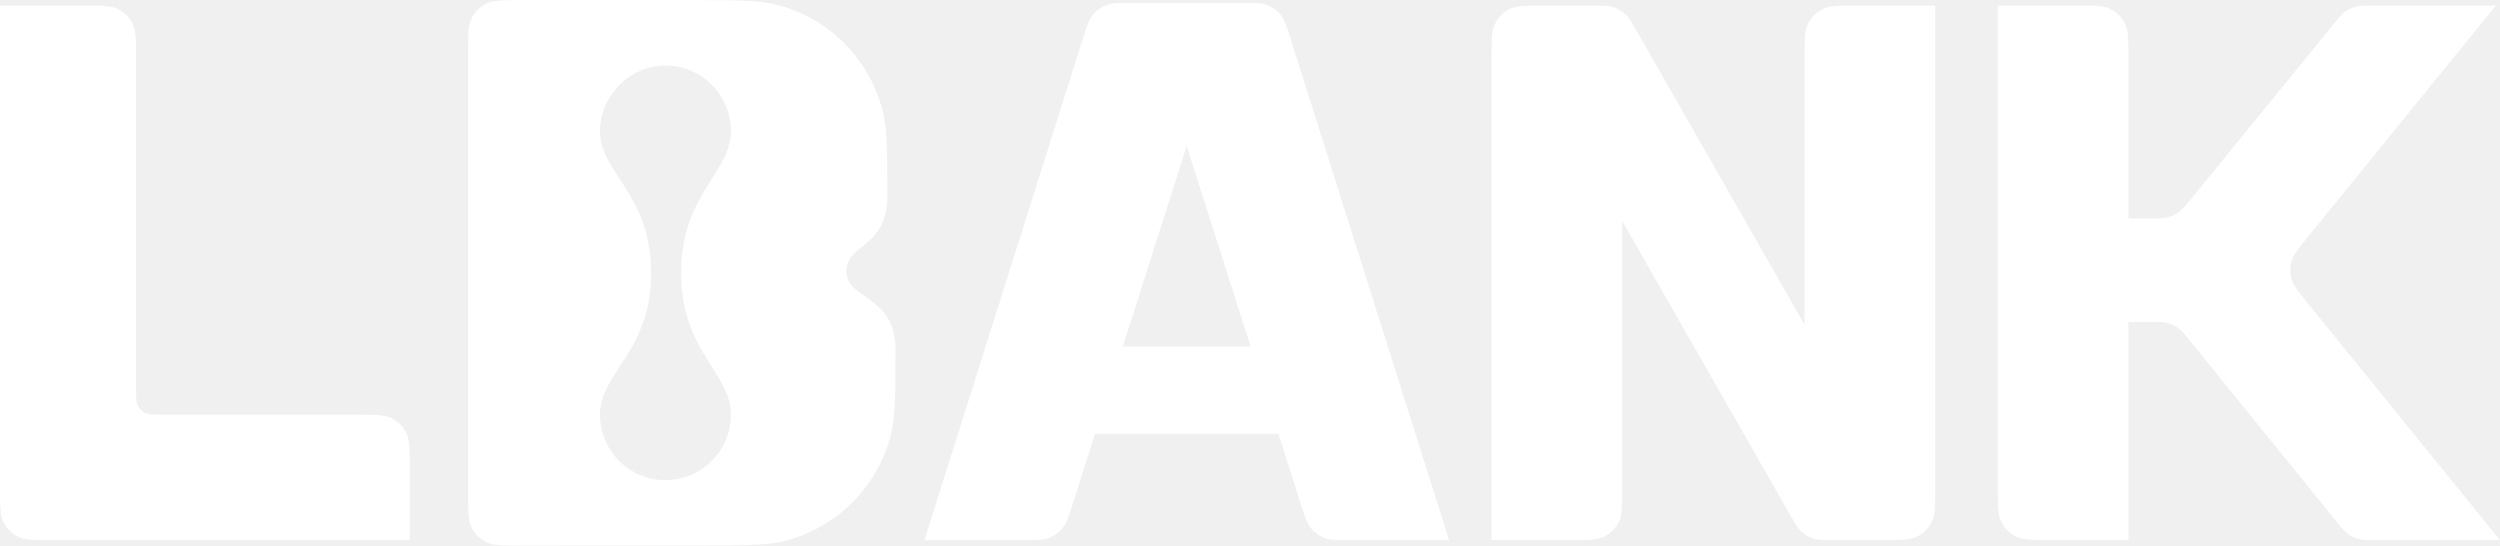
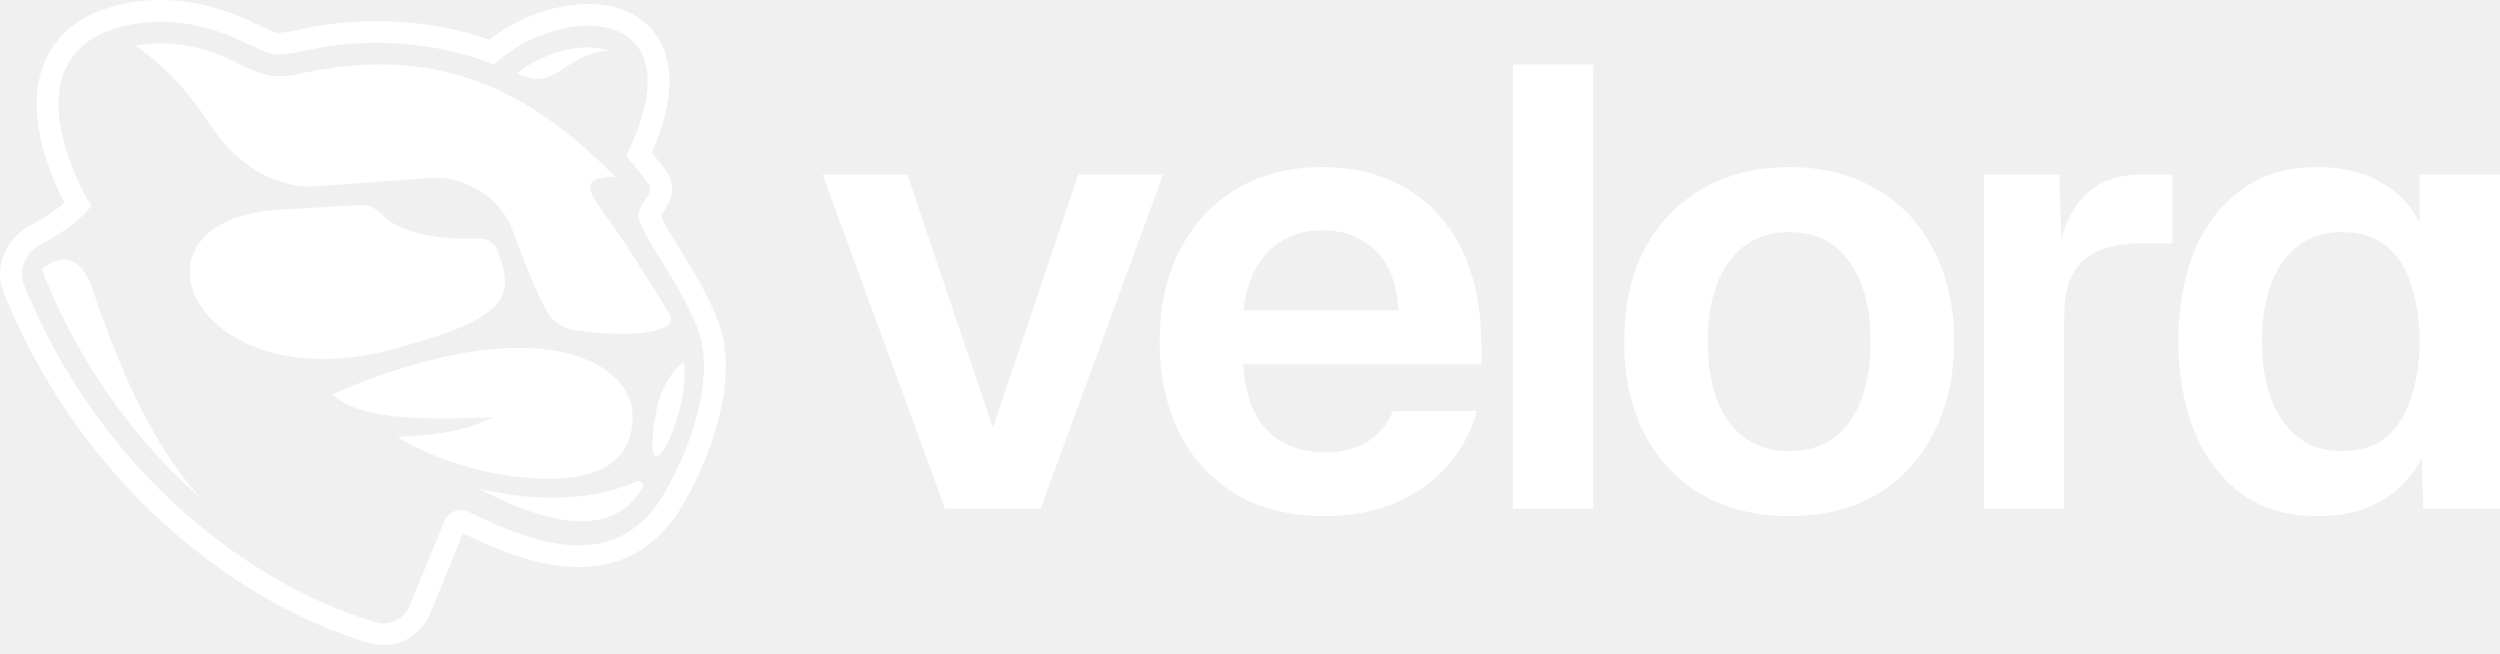
- <svg xmlns="http://www.w3.org/2000/svg" width="73.3" height="16" viewBox="0 0 220 48" fill="none">
-   <path fill-rule="evenodd" clip-rule="evenodd" d="M41.509 46.428C41.196 45.812 41.196 45.005 41.196 43.392V4.608C41.196 2.995 41.196 2.189 41.509 1.573C41.785 1.031 42.224 0.59 42.765 0.314C43.38 0 44.185 0 45.795 0H60.837C64.846 0 66.851 0 68.496 0.442C72.959 1.64 76.446 5.133 77.642 9.606C78.082 11.254 78.082 13.263 78.082 17.28V17.28C78.082 19.896 76.9 20.854 75.892 21.67C75.143 22.277 74.49 22.806 74.49 23.881C74.49 24.939 75.251 25.469 76.133 26.082C77.351 26.93 78.801 27.938 78.801 30.721C78.801 34.731 78.801 36.736 78.362 38.382C77.167 42.858 73.679 46.354 69.213 47.552C67.571 47.993 65.57 47.994 61.567 47.995L45.796 48H45.796C44.186 48.001 43.381 48.001 42.766 47.687C42.225 47.411 41.785 46.97 41.509 46.428ZM96.364 38.161L94.403 44.315C94.036 45.467 93.853 46.043 93.503 46.469C93.195 46.846 92.796 47.138 92.344 47.318C91.833 47.521 91.229 47.521 90.022 47.521H81.35L95.27 3.458C95.635 2.302 95.817 1.724 96.167 1.296C96.475 0.918 96.874 0.625 97.327 0.445C97.84 0.24 98.444 0.24 99.654 0.24H109.206C110.416 0.24 111.021 0.24 111.533 0.445C111.986 0.625 112.385 0.918 112.693 1.296C113.043 1.724 113.225 2.301 113.59 3.457L127.518 47.521H118.841C117.634 47.521 117.031 47.521 116.519 47.318C116.068 47.138 115.669 46.846 115.36 46.469C115.011 46.043 114.827 45.467 114.46 44.315L112.499 38.161H96.364ZM98.81 30.481H110.052L104.43 12.84L98.81 30.481ZM4.599 47.521C2.989 47.521 2.184 47.521 1.569 47.208C1.029 46.931 0.589 46.491 0.313 45.949C0 45.333 0 44.526 0 42.913V0.48H7.375C8.985 0.48 9.79 0.48 10.405 0.794C10.945 1.07 11.385 1.511 11.661 2.053C11.974 2.669 11.974 3.475 11.974 5.088V34.177C11.974 34.983 11.974 35.387 12.131 35.695C12.268 35.966 12.488 36.186 12.759 36.324C13.066 36.481 13.469 36.481 14.273 36.481H31.456C33.066 36.481 33.871 36.481 34.486 36.795C35.026 37.071 35.466 37.512 35.742 38.054C36.055 38.67 36.055 39.476 36.055 41.089V47.521H4.599ZM131.257 5.088C131.257 3.475 131.257 2.669 131.57 2.053C131.845 1.511 132.285 1.07 132.826 0.794C133.441 0.48 134.246 0.48 135.855 0.48H140.088C141.059 0.48 141.544 0.48 141.979 0.622C142.363 0.747 142.716 0.953 143.016 1.225C143.355 1.532 143.596 1.954 144.079 2.798L158.802 28.561V5.088C158.802 3.475 158.802 2.669 159.115 2.053C159.391 1.511 159.83 1.07 160.371 0.794C160.986 0.48 161.791 0.48 163.401 0.48H170.299V42.906C170.299 44.518 170.299 45.323 169.986 45.939C169.711 46.481 169.272 46.921 168.731 47.198C168.117 47.512 167.313 47.513 165.705 47.514L161.471 47.519C160.499 47.52 160.013 47.52 159.578 47.378C159.193 47.253 158.839 47.048 158.539 46.776C158.2 46.468 157.958 46.046 157.475 45.2L142.754 19.441V42.913C142.754 44.526 142.754 45.333 142.44 45.949C142.165 46.491 141.725 46.931 141.184 47.208C140.569 47.521 139.765 47.521 138.155 47.521H131.257V5.088ZM182.706 0.48H175.808V42.901C175.808 44.514 175.808 45.321 176.121 45.937C176.397 46.479 176.837 46.919 177.377 47.196C177.992 47.509 178.797 47.509 180.407 47.509H187.305V28.321H189.187C189.991 28.321 190.394 28.321 190.766 28.423C191.095 28.513 191.406 28.661 191.683 28.861C191.997 29.086 192.25 29.399 192.757 30.025L205.551 45.818C206.058 46.443 206.312 46.756 206.625 46.982C206.902 47.181 207.213 47.329 207.543 47.42C207.915 47.521 208.317 47.521 209.122 47.521H220L203.079 26.67C202.238 25.633 201.817 25.114 201.656 24.538C201.514 24.03 201.514 23.492 201.656 22.984C201.818 22.408 202.239 21.89 203.08 20.854L219.633 0.48H208.872C208.071 0.48 207.671 0.48 207.3 0.581C206.972 0.671 206.662 0.818 206.385 1.016C206.072 1.239 205.819 1.55 205.312 2.172L192.801 17.509C192.294 18.131 192.04 18.441 191.728 18.665C191.451 18.863 191.141 19.01 190.813 19.099C190.442 19.201 190.041 19.201 189.24 19.201H187.305V5.088C187.305 3.475 187.305 2.669 186.992 2.053C186.716 1.511 186.277 1.07 185.736 0.794C185.121 0.48 184.316 0.48 182.706 0.48ZM62.636 15.74C63.538 14.32 64.32 13.091 64.32 11.52C64.32 8.339 61.741 5.76 58.559 5.76C55.378 5.76 52.799 8.46 52.799 11.52C52.799 13.091 53.602 14.32 54.529 15.74C55.798 17.681 57.299 19.98 57.299 24.001C57.299 28.021 55.798 30.32 54.529 32.262C53.602 33.681 52.799 34.91 52.799 36.481C52.799 39.662 55.378 42.241 58.559 42.241C61.741 42.241 64.32 39.662 64.32 36.481C64.32 34.91 63.538 33.681 62.636 32.262C61.401 30.32 59.94 28.021 59.94 24.001C59.94 19.98 61.401 17.681 62.636 15.74Z" fill="#ffffff" />
+ <svg width="130" height="34" viewBox="0 0 130 34" fill="none" id="svg-1142851739_8391">
+   <path d="M78.667 26.448V3.354H82.849V26.448H78.667Z" fill="white" />
+   <path fill-rule="evenodd" clip-rule="evenodd" d="M64.322 25.732C65.607 26.469 67.121 26.838 68.864 26.838C70.867 26.838 72.566 26.35 73.96 25.374C75.375 24.399 76.322 23.067 76.801 21.377H72.429C72.177 22.012 71.772 22.52 71.216 22.902C70.606 23.314 69.833 23.52 68.896 23.52C67.655 23.52 66.653 23.141 65.891 22.382C65.15 21.601 64.736 20.452 64.649 18.934H77.031V17.991C77.031 16.039 76.694 14.37 76.018 12.982C75.343 11.594 74.374 10.531 73.111 9.794C71.869 9.057 70.421 8.688 68.766 8.688C67.067 8.688 65.575 9.068 64.29 9.827C63.026 10.586 62.046 11.648 61.349 13.014C60.652 14.359 60.304 15.942 60.304 17.763C60.304 19.585 60.652 21.178 61.349 22.544C62.046 23.911 63.037 24.973 64.322 25.732ZM72.719 16.137H64.649C64.823 14.792 65.27 13.762 65.989 13.047C66.729 12.331 67.655 11.973 68.766 11.973C69.876 11.973 70.791 12.32 71.51 13.014C72.229 13.687 72.632 14.727 72.719 16.137Z" fill="white" />
+   <path d="M42.774 9.079L49.145 26.448H54.111L60.482 9.079H56.071L51.628 22.252L47.185 9.079H42.774Z" fill="white" />
+   <path fill-rule="evenodd" clip-rule="evenodd" d="M88.511 25.732C89.818 26.469 91.332 26.838 93.052 26.838C94.773 26.838 96.276 26.469 97.561 25.732C98.846 24.973 99.837 23.911 100.534 22.544C101.253 21.178 101.612 19.585 101.612 17.763C101.612 15.92 101.253 14.326 100.534 12.982C99.837 11.616 98.846 10.564 97.561 9.827C96.276 9.068 94.773 8.688 93.052 8.688C91.332 8.688 89.818 9.068 88.511 9.827C87.226 10.564 86.224 11.616 85.505 12.982C84.808 14.326 84.46 15.92 84.46 17.763C84.46 19.585 84.808 21.178 85.505 22.544C86.224 23.911 87.226 24.973 88.511 25.732ZM96.156 21.959C95.437 22.956 94.403 23.455 93.052 23.455C91.702 23.455 90.656 22.956 89.916 21.959C89.175 20.962 88.805 19.563 88.805 17.763C88.805 15.985 89.175 14.597 89.916 13.6C90.656 12.581 91.702 12.071 93.052 12.071C94.403 12.071 95.437 12.581 96.156 13.6C96.897 14.597 97.267 15.985 97.267 17.763C97.267 19.563 96.897 20.962 96.156 21.959Z" fill="white" />
+   <path d="M103.158 9.079H107.079L107.192 12.409C107.47 11.456 107.857 10.726 108.353 10.217C109.093 9.458 110.095 9.079 111.359 9.079H112.959V12.657H111.326C110.433 12.657 109.692 12.787 109.104 13.047C108.516 13.307 108.07 13.719 107.765 14.283C107.482 14.825 107.34 15.54 107.34 16.43V26.448H103.158V9.079Z" fill="white" />
+   <path fill-rule="evenodd" clip-rule="evenodd" d="M116.507 25.634C117.574 26.437 118.903 26.838 120.493 26.838C121.495 26.838 122.377 26.686 123.139 26.383C123.923 26.057 124.577 25.602 125.099 25.017C125.426 24.665 125.702 24.27 125.927 23.832L126.014 26.448H130V9.079H125.818V11.551C125.339 10.64 124.642 9.935 123.727 9.436C122.834 8.938 121.756 8.688 120.493 8.688C118.903 8.688 117.563 9.1 116.474 9.924C115.407 10.727 114.601 11.811 114.057 13.177C113.534 14.543 113.273 16.072 113.273 17.763C113.273 19.454 113.545 20.994 114.089 22.382C114.634 23.748 115.44 24.832 116.507 25.634ZM124.119 22.707C123.553 23.206 122.769 23.455 121.767 23.455C120.83 23.455 120.046 23.195 119.415 22.675C118.805 22.154 118.347 21.46 118.043 20.593C117.759 19.704 117.618 18.761 117.618 17.763C117.618 16.701 117.759 15.746 118.043 14.901C118.347 14.034 118.805 13.35 119.415 12.852C120.046 12.331 120.83 12.071 121.767 12.071C122.747 12.071 123.531 12.32 124.119 12.819C124.707 13.318 125.132 14.001 125.393 14.868C125.677 15.714 125.818 16.679 125.818 17.763C125.818 18.782 125.677 19.736 125.393 20.625C125.132 21.493 124.707 22.187 124.119 22.707Z" fill="white" />
+   <path fill-rule="evenodd" clip-rule="evenodd" d="M4.747 10.72C4.747 10.72 0.607 4.081 5.23 1.763C8.162 0.486 11.133 1.402 12.678 2.193C12.852 2.272 13.005 2.343 13.142 2.407C14.177 2.888 14.312 2.951 15.757 2.649C19.329 1.841 23.023 2.261 25.679 3.363C29.014 0.185 36.498 0.036 32.56 8.12C32.56 8.12 33.299 8.947 33.764 9.622C33.888 9.897 33.719 10.148 33.534 10.419C33.323 10.731 33.092 11.071 33.264 11.51C33.519 12.166 33.921 12.807 34.384 13.545C34.966 14.473 35.644 15.554 36.242 17.005C37.316 19.607 35.805 23.632 34.353 25.968C31.866 29.793 27.748 28.269 24.37 26.621C23.893 26.388 23.315 26.601 23.114 27.09L21.316 31.471C21.03 32.165 20.294 32.572 19.567 32.365C14.446 30.913 5.743 25.789 1.252 14.825C0.921 14.017 1.356 13.106 2.134 12.701C2.998 12.252 4.058 11.579 4.747 10.72ZM33.894 7.937C34.14 8.232 34.451 8.621 34.702 8.985L34.76 9.069L34.801 9.161C35.035 9.68 34.94 10.159 34.801 10.487C34.701 10.723 34.544 10.952 34.466 11.065C34.456 11.081 34.446 11.094 34.439 11.105C34.408 11.151 34.385 11.188 34.369 11.215C34.585 11.728 34.911 12.25 35.353 12.956C35.411 13.049 35.471 13.145 35.533 13.244C36.081 14.123 36.721 15.189 37.294 16.578C37.968 18.212 37.793 20.156 37.344 21.87C36.888 23.615 36.098 25.309 35.32 26.56L35.314 26.57L35.308 26.58C34.586 27.69 33.708 28.465 32.704 28.935C31.706 29.403 30.653 29.536 29.625 29.472C27.697 29.353 25.728 28.53 24.077 27.734L22.368 31.896C21.89 33.061 20.602 33.832 19.255 33.45C13.848 31.916 4.84 26.579 0.199 15.249C-0.394 13.803 0.414 12.322 1.606 11.702C2.205 11.391 2.841 10.996 3.352 10.543C3.287 10.418 3.218 10.28 3.147 10.131C2.81 9.429 2.402 8.447 2.148 7.366C1.897 6.297 1.777 5.042 2.108 3.842C2.453 2.594 3.268 1.483 4.717 0.757L4.745 0.743L4.773 0.731C8.138 -0.735 11.477 0.316 13.174 1.178C13.367 1.266 13.514 1.335 13.641 1.393C13.78 1.458 13.893 1.511 14.014 1.564C14.218 1.653 14.312 1.681 14.377 1.694C14.497 1.717 14.673 1.723 15.513 1.547C19.024 0.755 22.651 1.071 25.451 2.066C26.324 1.38 27.352 0.862 28.384 0.55C29.633 0.173 31.008 0.064 32.196 0.445C33.455 0.849 34.45 1.798 34.732 3.314C34.968 4.577 34.687 6.12 33.894 7.937Z" fill="white" />
+   <path d="M26.894 3.81C27.605 3.174 29.887 2.026 31.623 2.632C29.416 2.735 28.863 4.87 26.894 3.81Z" fill="white" />
+   <path d="M4.852 15.161C4.505 13.991 3.631 12.801 2.164 13.987C5.161 21.761 10.47 25.906 10.47 25.906C7.644 22.962 5.802 17.958 4.852 15.161Z" fill="white" />
+   <path d="M17.258 20.503C18.72 21.777 21.469 21.862 25.608 21.698C23.726 22.738 20.659 22.704 20.659 22.704C22.045 23.635 24.889 24.719 27.82 24.873C30.75 25.028 32.902 24.255 32.897 21.627C32.897 18.887 28.095 15.842 17.258 20.503Z" fill="white" />
+   <path d="M35.55 18.821C34.965 19.227 34.303 20.259 34.1 21.526C33.22 26.683 35.968 21.582 35.55 18.821Z" fill="white" />
+   <path d="M24.877 25.399C27.152 26.599 31.687 28.633 33.487 25.221L33.352 25.082C33.284 25.011 33.178 24.993 33.088 25.034C31.157 25.921 28.241 26.227 24.877 25.399Z" fill="white" />
+   <path d="M26.637 11.933C27.17 13.394 27.834 15.08 28.419 16.168C28.745 16.775 29.374 17.122 30.062 17.2C33.05 17.543 33.986 17.268 34.575 17.002C34.841 16.881 34.985 16.584 34.822 16.343C34.822 16.343 32.505 12.513 31.359 11.02C30.73 10.108 29.985 9.165 31.991 9.201C26.431 3.491 21.339 2.576 15.42 3.864C14.27 4.089 13.641 3.924 12.45 3.331C11.179 2.692 9.369 1.969 7.032 2.378C8.695 3.456 10.073 5.151 11.036 6.629C12.245 8.485 14.295 9.848 16.515 9.684L22.318 9.255C24.129 9.122 26.018 10.239 26.637 11.933Z" fill="white" />
+   <path d="M18.787 10.654L14.386 10.916C5.908 11.542 10.152 20.957 20.488 18.144C26.09 16.619 26.988 15.61 25.801 12.896C25.619 12.572 25.257 12.388 24.884 12.402C22.116 12.508 20.547 11.845 19.941 11.228C19.631 10.914 19.229 10.627 18.787 10.654Z" fill="white" />
</svg>
